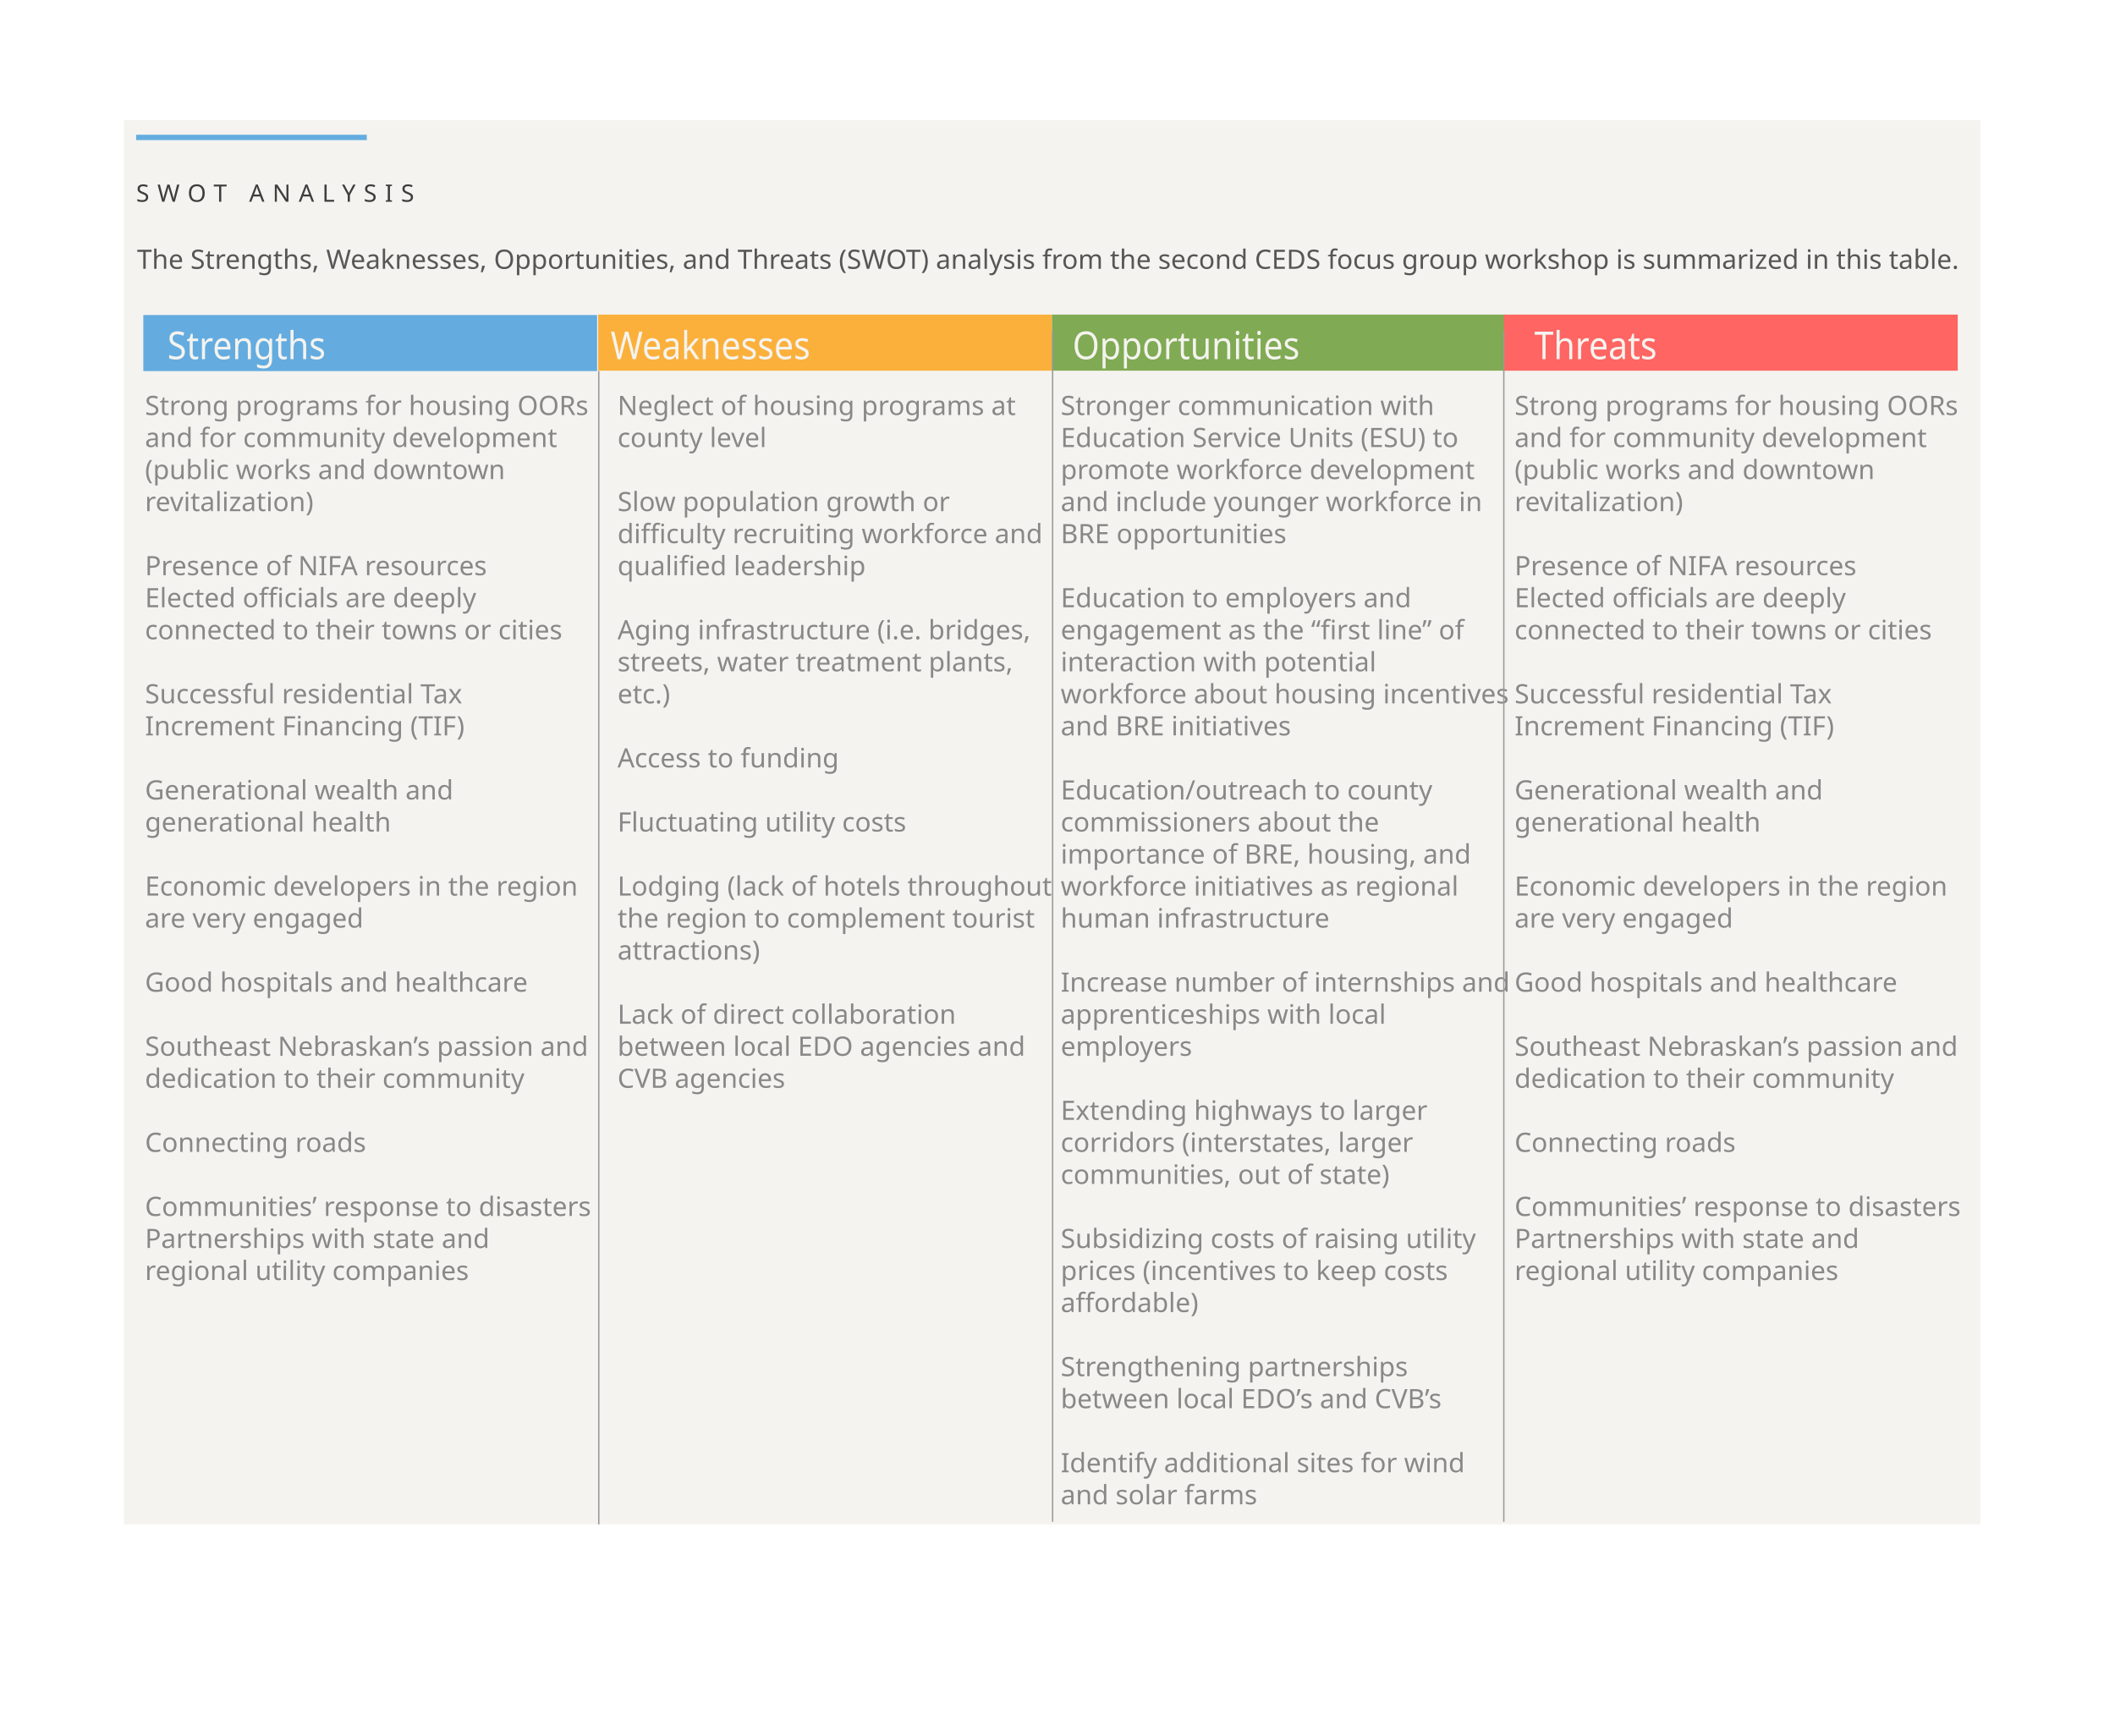
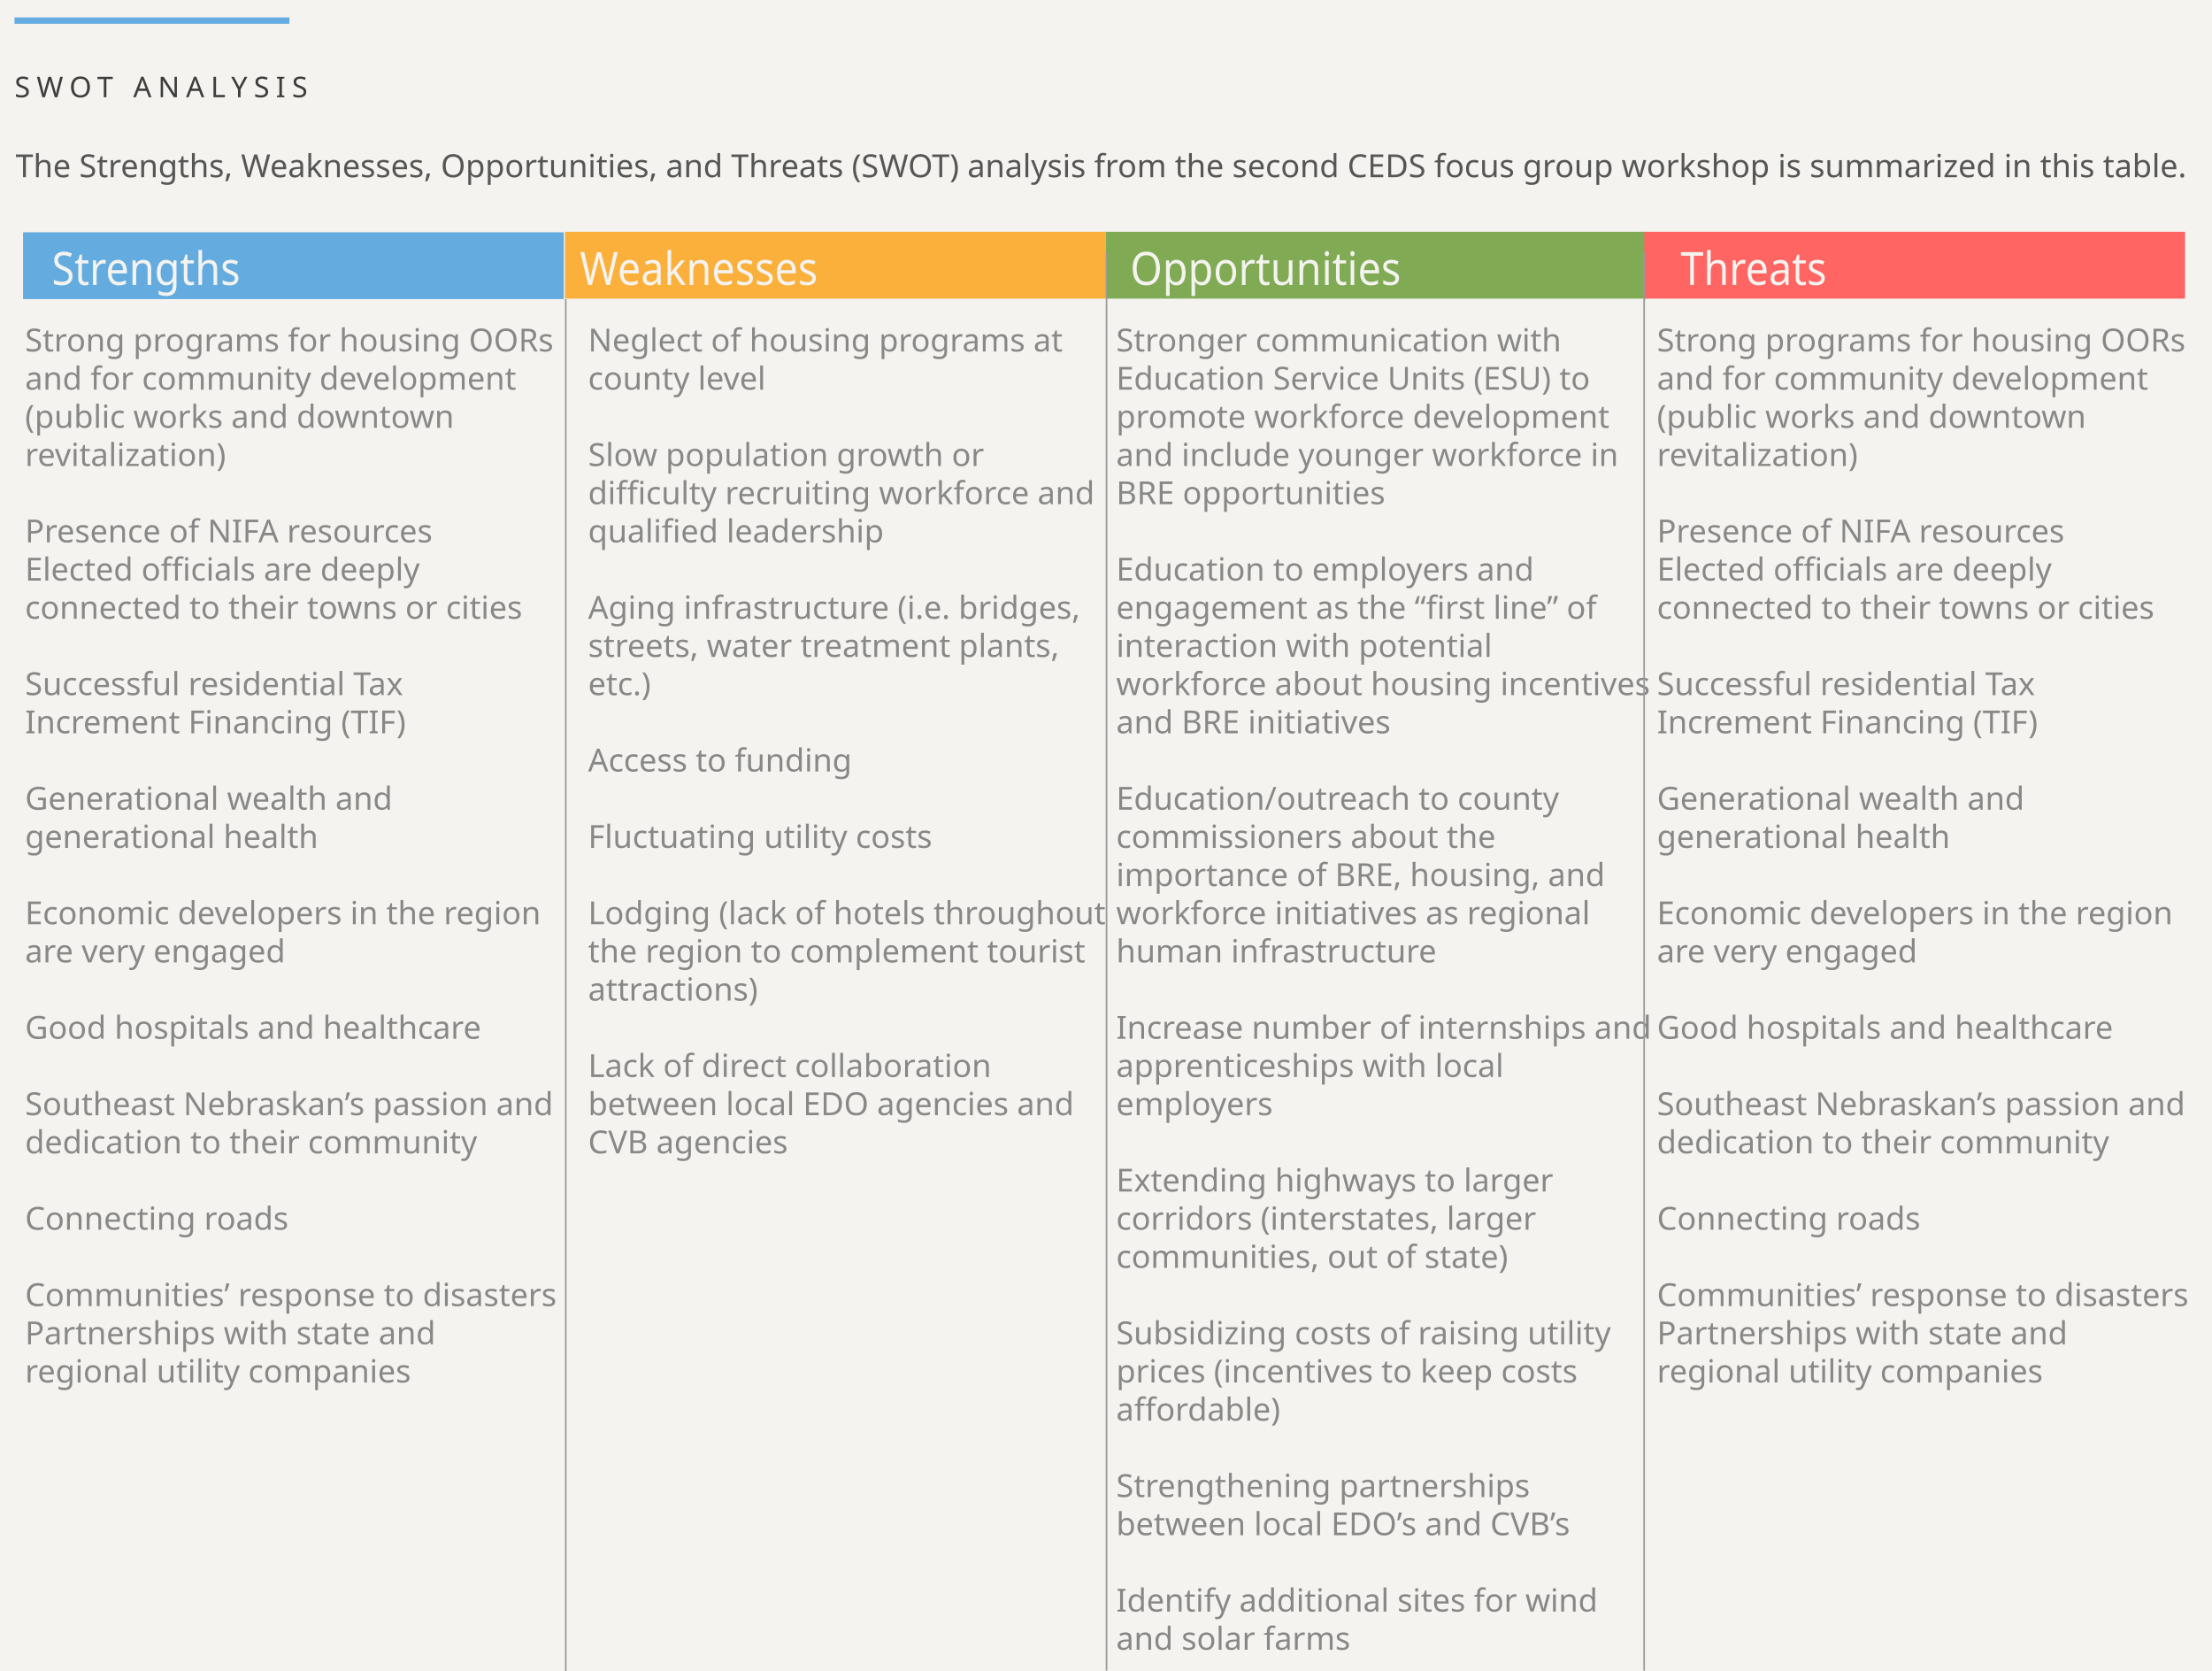
- <svg xmlns="http://www.w3.org/2000/svg" version="1.1" id="Layer_1" x="0px" y="0px" viewBox="0 0 792.2 650" style="enable-background:new 0 0 792.2 650;" xml:space="preserve">
+ <svg xmlns="http://www.w3.org/2000/svg" version="1.1" id="Layer_1" x="0px" y="0px" viewBox="0 0 695.34 525" style="enable-background:new 0 0 695.34 525;" xml:space="preserve">
  <style type="text/css">
	.st0{fill:#F4F3EF;}
	.st1{fill:none;}
	.st2{fill:#888888;}
	.st3{font-family:'Lora-Italic';}
	.st4{font-size:10px;}
	.st5{fill:#3D3D3D;}
	.st6{font-family:'Montserrat-Bold';}
	.st7{font-size:9px;}
- 	.st8{letter-spacing:3;}
+ 	.st8{letter-spacing:2;}
	.st9{fill:none;stroke:#64ACDF;stroke-width:2;}
	.st10{fill:#565656;}
	.st11{fill:#64ACDF;}
	.st12{fill:#FBB03B;}
	.st13{font-family:'Montserrat-Regular';}
- 	.st14{font-size:13px;}
+ 	.st14{font-size:14.444px;}
	.st15{fill:none;stroke:#999999;stroke-width:0.5;stroke-miterlimit:10;}
	.st16{fill:#80AA53;}
	.st17{fill:#FF6562;}
</style>
-   <rect x="46.43" y="45" class="st0" width="695.34" height="526" />
-   <rect x="54.3" y="147.9" class="st1" width="162.47" height="335.1" />
-   <text transform="matrix(1 0 0 1 54.2969 155.4485)">
-     <tspan x="0" y="0" class="st2 st3 st4">Strong programs for housing OORs </tspan>
-     <tspan x="0" y="12" class="st2 st3 st4">and for community development </tspan>
-     <tspan x="0" y="24" class="st2 st3 st4">(public works and downtown </tspan>
-     <tspan x="0" y="36" class="st2 st3 st4">revitalization)</tspan>
-     <tspan x="0" y="60" class="st2 st3 st4">Presence of NIFA resources </tspan>
-     <tspan x="0" y="72" class="st2 st3 st4">Elected officials are deeply </tspan>
-     <tspan x="0" y="84" class="st2 st3 st4">connected to their towns or cities</tspan>
-     <tspan x="0" y="108" class="st2 st3 st4">Successful residential Tax </tspan>
-     <tspan x="0" y="120" class="st2 st3 st4">Increment Financing (TIF)</tspan>
-     <tspan x="0" y="144" class="st2 st3 st4">Generational wealth and </tspan>
-     <tspan x="0" y="156" class="st2 st3 st4">generational health</tspan>
-     <tspan x="0" y="180" class="st2 st3 st4">Economic developers in the region </tspan>
-     <tspan x="0" y="192" class="st2 st3 st4">are very engaged</tspan>
-     <tspan x="0" y="216" class="st2 st3 st4">Good hospitals and healthcare</tspan>
-     <tspan x="0" y="240" class="st2 st3 st4">Southeast Nebraskan’s passion and </tspan>
-     <tspan x="0" y="252" class="st2 st3 st4">dedication to their community</tspan>
-     <tspan x="0" y="276" class="st2 st3 st4">Connecting roads</tspan>
-     <tspan x="0" y="300" class="st2 st3 st4">Communities’ response to disasters</tspan>
-     <tspan x="0" y="312" class="st2 st3 st4">Partnerships with state and </tspan>
-     <tspan x="0" y="324" class="st2 st3 st4">regional utility companies</tspan>
-   </text>
-   <rect x="231.3" y="147.9" class="st1" width="157.47" height="335.1" />
-   <text transform="matrix(1 0 0 1 231.2969 155.4485)">
-     <tspan x="0" y="0" class="st2 st3 st4">Neglect of housing programs at </tspan>
-     <tspan x="0" y="12" class="st2 st3 st4">county level</tspan>
-     <tspan x="0" y="36" class="st2 st3 st4">Slow population growth or </tspan>
-     <tspan x="0" y="48" class="st2 st3 st4">difficulty recruiting workforce and </tspan>
-     <tspan x="0" y="60" class="st2 st3 st4">qualified leadership</tspan>
-     <tspan x="0" y="84" class="st2 st3 st4">Aging infrastructure (i.e. bridges, </tspan>
-     <tspan x="0" y="96" class="st2 st3 st4">streets, water treatment plants, </tspan>
-     <tspan x="0" y="108" class="st2 st3 st4">etc.)</tspan>
-     <tspan x="0" y="132" class="st2 st3 st4">Access to funding</tspan>
-     <tspan x="0" y="156" class="st2 st3 st4">Fluctuating utility costs</tspan>
-     <tspan x="0" y="180" class="st2 st3 st4">Lodging (lack of hotels throughout </tspan>
-     <tspan x="0" y="192" class="st2 st3 st4">the region to complement tourist </tspan>
-     <tspan x="0" y="204" class="st2 st3 st4">attractions)</tspan>
-     <tspan x="0" y="228" class="st2 st3 st4">Lack of direct collaboration </tspan>
-     <tspan x="0" y="240" class="st2 st3 st4">between local EDO agencies and </tspan>
-     <tspan x="0" y="252" class="st2 st3 st4">CVB agencies</tspan>
-   </text>
-   <rect x="397.3" y="147.9" class="st1" width="161.47" height="492.1" />
-   <text transform="matrix(1 0 0 1 397.2968 155.4485)">
-     <tspan x="0" y="0" class="st2 st3 st4">Stronger communication with </tspan>
-     <tspan x="0" y="12" class="st2 st3 st4">Education Service Units (ESU) to </tspan>
-     <tspan x="0" y="24" class="st2 st3 st4">promote workforce development </tspan>
-     <tspan x="0" y="36" class="st2 st3 st4">and include younger workforce in </tspan>
-     <tspan x="0" y="48" class="st2 st3 st4">BRE opportunities</tspan>
-     <tspan x="0" y="72" class="st2 st3 st4">Education to employers and </tspan>
-     <tspan x="0" y="84" class="st2 st3 st4">engagement as the “first line” of </tspan>
-     <tspan x="0" y="96" class="st2 st3 st4">interaction with potential </tspan>
-     <tspan x="0" y="108" class="st2 st3 st4">workforce about housing incentives </tspan>
-     <tspan x="0" y="120" class="st2 st3 st4">and BRE initiatives</tspan>
-     <tspan x="0" y="144" class="st2 st3 st4">Education/outreach to county </tspan>
-     <tspan x="0" y="156" class="st2 st3 st4">commissioners about the </tspan>
-     <tspan x="0" y="168" class="st2 st3 st4">importance of BRE, housing, and </tspan>
-     <tspan x="0" y="180" class="st2 st3 st4">workforce initiatives as regional </tspan>
-     <tspan x="0" y="192" class="st2 st3 st4">human infrastructure</tspan>
-     <tspan x="0" y="216" class="st2 st3 st4">Increase number of internships and </tspan>
-     <tspan x="0" y="228" class="st2 st3 st4">apprenticeships with local </tspan>
-     <tspan x="0" y="240" class="st2 st3 st4">employers</tspan>
-     <tspan x="0" y="264" class="st2 st3 st4">Extending highways to larger </tspan>
-     <tspan x="0" y="276" class="st2 st3 st4">corridors (interstates, larger </tspan>
-     <tspan x="0" y="288" class="st2 st3 st4">communities, out of state)</tspan>
-     <tspan x="0" y="312" class="st2 st3 st4">Subsidizing costs of raising utility </tspan>
-     <tspan x="0" y="324" class="st2 st3 st4">prices (incentives to keep costs </tspan>
-     <tspan x="0" y="336" class="st2 st3 st4">affordable)</tspan>
-     <tspan x="0" y="360" class="st2 st3 st4">Strengthening partnerships </tspan>
-     <tspan x="0" y="372" class="st2 st3 st4">between local EDO’s and CVB’s </tspan>
-     <tspan x="0" y="396" class="st2 st3 st4">Identify additional sites for wind </tspan>
-     <tspan x="0" y="408" class="st2 st3 st4">and solar farms</tspan>
-   </text>
-   <rect x="567.3" y="147.9" class="st1" width="162.47" height="335.1" />
-   <text transform="matrix(1 0 0 1 567.2969 155.4485)">
-     <tspan x="0" y="0" class="st2 st3 st4">Strong programs for housing OORs </tspan>
-     <tspan x="0" y="12" class="st2 st3 st4">and for community development </tspan>
-     <tspan x="0" y="24" class="st2 st3 st4">(public works and downtown </tspan>
-     <tspan x="0" y="36" class="st2 st3 st4">revitalization)</tspan>
-     <tspan x="0" y="60" class="st2 st3 st4">Presence of NIFA resources </tspan>
-     <tspan x="0" y="72" class="st2 st3 st4">Elected officials are deeply </tspan>
-     <tspan x="0" y="84" class="st2 st3 st4">connected to their towns or cities</tspan>
-     <tspan x="0" y="108" class="st2 st3 st4">Successful residential Tax </tspan>
-     <tspan x="0" y="120" class="st2 st3 st4">Increment Financing (TIF)</tspan>
-     <tspan x="0" y="144" class="st2 st3 st4">Generational wealth and </tspan>
-     <tspan x="0" y="156" class="st2 st3 st4">generational health</tspan>
-     <tspan x="0" y="180" class="st2 st3 st4">Economic developers in the region </tspan>
-     <tspan x="0" y="192" class="st2 st3 st4">are very engaged</tspan>
-     <tspan x="0" y="216" class="st2 st3 st4">Good hospitals and healthcare</tspan>
-     <tspan x="0" y="240" class="st2 st3 st4">Southeast Nebraskan’s passion and </tspan>
-     <tspan x="0" y="252" class="st2 st3 st4">dedication to their community</tspan>
-     <tspan x="0" y="276" class="st2 st3 st4">Connecting roads</tspan>
-     <tspan x="0" y="300" class="st2 st3 st4">Communities’ response to disasters</tspan>
-     <tspan x="0" y="312" class="st2 st3 st4">Partnerships with state and </tspan>
-     <tspan x="0" y="324" class="st2 st3 st4">regional utility companies</tspan>
-   </text>
-   <text transform="matrix(1 0 0 1 50.9902 75.56)" class="st5 st6 st7 st8">SWOT ANALYSIS</text>
-   <line class="st9" x1="50.99" y1="51.47" x2="137.39" y2="51.47" />
+   <rect class="st0" width="695.34" height="526" />
+   <rect x="7.87" y="102.9" class="st1" width="162.47" height="335.1" />
+   <text transform="matrix(1 0 0 1 7.8669 110.4485)" class="st2 st3 st4">Strong programs for housing OORs </text>
+   <text transform="matrix(1 0 0 1 7.8669 122.4485)" class="st2 st3 st4">and for community development </text>
+   <text transform="matrix(1 0 0 1 7.8669 134.4485)" class="st2 st3 st4">(public works and downtown </text>
+   <text transform="matrix(1 0 0 1 7.8669 146.4485)" class="st2 st3 st4">revitalization)</text>
+   <text transform="matrix(1 0 0 1 7.8669 170.4485)" class="st2 st3 st4">Presence of NIFA resources </text>
+   <text transform="matrix(1 0 0 1 7.8669 182.4485)" class="st2 st3 st4">Elected officials are deeply </text>
+   <text transform="matrix(1 0 0 1 7.8669 194.4485)" class="st2 st3 st4">connected to their towns or cities</text>
+   <text transform="matrix(1 0 0 1 7.8669 218.4485)" class="st2 st3 st4">Successful residential Tax </text>
+   <text transform="matrix(1 0 0 1 7.8669 230.4485)" class="st2 st3 st4">Increment Financing (TIF)</text>
+   <text transform="matrix(1 0 0 1 7.8669 254.4485)" class="st2 st3 st4">Generational wealth and </text>
+   <text transform="matrix(1 0 0 1 7.8669 266.4485)" class="st2 st3 st4">generational health</text>
+   <text transform="matrix(1 0 0 1 7.8669 290.4485)" class="st2 st3 st4">Economic developers in the region </text>
+   <text transform="matrix(1 0 0 1 7.8669 302.4485)" class="st2 st3 st4">are very engaged</text>
+   <text transform="matrix(1 0 0 1 7.8669 326.4485)" class="st2 st3 st4">Good hospitals and healthcare</text>
+   <text transform="matrix(1 0 0 1 7.8669 350.4485)" class="st2 st3 st4">Southeast Nebraskan’s passion and </text>
+   <text transform="matrix(1 0 0 1 7.8669 362.4485)" class="st2 st3 st4">dedication to their community</text>
+   <text transform="matrix(1 0 0 1 7.8669 386.4485)" class="st2 st3 st4">Connecting roads</text>
+   <text transform="matrix(1 0 0 1 7.8669 410.4485)" class="st2 st3 st4">Communities’ response to disasters</text>
+   <text transform="matrix(1 0 0 1 7.8669 422.4485)" class="st2 st3 st4">Partnerships with state and </text>
+   <text transform="matrix(1 0 0 1 7.8669 434.4485)" class="st2 st3 st4">regional utility companies</text>
+   <rect x="184.87" y="102.9" class="st1" width="157.47" height="335.1" />
+   <text transform="matrix(1 0 0 1 184.8669 110.4485)" class="st2 st3 st4">Neglect of housing programs at </text>
+   <text transform="matrix(1 0 0 1 184.8669 122.4485)" class="st2 st3 st4">county level</text>
+   <text transform="matrix(1 0 0 1 184.8669 146.4485)" class="st2 st3 st4">Slow population growth or </text>
+   <text transform="matrix(1 0 0 1 184.8669 158.4485)" class="st2 st3 st4">difficulty recruiting workforce and </text>
+   <text transform="matrix(1 0 0 1 184.8669 170.4485)" class="st2 st3 st4">qualified leadership</text>
+   <text transform="matrix(1 0 0 1 184.8669 194.4485)" class="st2 st3 st4">Aging infrastructure (i.e. bridges, </text>
+   <text transform="matrix(1 0 0 1 184.8669 206.4485)" class="st2 st3 st4">streets, water treatment plants, </text>
+   <text transform="matrix(1 0 0 1 184.8669 218.4485)" class="st2 st3 st4">etc.)</text>
+   <text transform="matrix(1 0 0 1 184.8669 242.4485)" class="st2 st3 st4">Access to funding</text>
+   <text transform="matrix(1 0 0 1 184.8669 266.4485)" class="st2 st3 st4">Fluctuating utility costs</text>
+   <text transform="matrix(1 0 0 1 184.8669 290.4485)" class="st2 st3 st4">Lodging (lack of hotels throughout </text>
+   <text transform="matrix(1 0 0 1 184.8669 302.4485)" class="st2 st3 st4">the region to complement tourist </text>
+   <text transform="matrix(1 0 0 1 184.8669 314.4485)" class="st2 st3 st4">attractions)</text>
+   <text transform="matrix(1 0 0 1 184.8669 338.4485)" class="st2 st3 st4">Lack of direct collaboration </text>
+   <text transform="matrix(1 0 0 1 184.8669 350.4485)" class="st2 st3 st4">between local EDO agencies and </text>
+   <text transform="matrix(1 0 0 1 184.8669 362.4485)" class="st2 st3 st4">CVB agencies</text>
+   <rect x="350.87" y="102.9" class="st1" width="161.47" height="492.1" />
+   <text transform="matrix(1 0 0 1 350.8668 110.4485)" class="st2 st3 st4">Stronger communication with </text>
+   <text transform="matrix(1 0 0 1 350.8668 122.4485)" class="st2 st3 st4">Education Service Units (ESU) to </text>
+   <text transform="matrix(1 0 0 1 350.8668 134.4485)" class="st2 st3 st4">promote workforce development </text>
+   <text transform="matrix(1 0 0 1 350.8668 146.4485)" class="st2 st3 st4">and include younger workforce in </text>
+   <text transform="matrix(1 0 0 1 350.8668 158.4485)" class="st2 st3 st4">BRE opportunities</text>
+   <text transform="matrix(1 0 0 1 350.8668 182.4485)" class="st2 st3 st4">Education to employers and </text>
+   <text transform="matrix(1 0 0 1 350.8668 194.4485)" class="st2 st3 st4">engagement as the “first line” of </text>
+   <text transform="matrix(1 0 0 1 350.8668 206.4485)" class="st2 st3 st4">interaction with potential </text>
+   <text transform="matrix(1 0 0 1 350.8668 218.4485)" class="st2 st3 st4">workforce about housing incentives </text>
+   <text transform="matrix(1 0 0 1 350.8668 230.4485)" class="st2 st3 st4">and BRE initiatives</text>
+   <text transform="matrix(1 0 0 1 350.8668 254.4485)" class="st2 st3 st4">Education/outreach to county </text>
+   <text transform="matrix(1 0 0 1 350.8668 266.4485)" class="st2 st3 st4">commissioners about the </text>
+   <text transform="matrix(1 0 0 1 350.8668 278.4485)" class="st2 st3 st4">importance of BRE, housing, and </text>
+   <text transform="matrix(1 0 0 1 350.8668 290.4485)" class="st2 st3 st4">workforce initiatives as regional </text>
+   <text transform="matrix(1 0 0 1 350.8668 302.4485)" class="st2 st3 st4">human infrastructure</text>
+   <text transform="matrix(1 0 0 1 350.8668 326.4485)" class="st2 st3 st4">Increase number of internships and </text>
+   <text transform="matrix(1 0 0 1 350.8668 338.4485)" class="st2 st3 st4">apprenticeships with local </text>
+   <text transform="matrix(1 0 0 1 350.8668 350.4485)" class="st2 st3 st4">employers</text>
+   <text transform="matrix(1 0 0 1 350.8668 374.4485)" class="st2 st3 st4">Extending highways to larger </text>
+   <text transform="matrix(1 0 0 1 350.8668 386.4485)" class="st2 st3 st4">corridors (interstates, larger </text>
+   <text transform="matrix(1 0 0 1 350.8668 398.4485)" class="st2 st3 st4">communities, out of state)</text>
+   <text transform="matrix(1 0 0 1 350.8668 422.4485)" class="st2 st3 st4">Subsidizing costs of raising utility </text>
+   <text transform="matrix(1 0 0 1 350.8668 434.4485)" class="st2 st3 st4">prices (incentives to keep costs </text>
+   <text transform="matrix(1 0 0 1 350.8668 446.4485)" class="st2 st3 st4">affordable)</text>
+   <text transform="matrix(1 0 0 1 350.8668 470.4485)" class="st2 st3 st4">Strengthening partnerships </text>
+   <text transform="matrix(1 0 0 1 350.8668 482.4485)" class="st2 st3 st4">between local EDO’s and CVB’s </text>
+   <text transform="matrix(1 0 0 1 350.8668 506.4485)" class="st2 st3 st4">Identify additional sites for wind </text>
+   <text transform="matrix(1 0 0 1 350.8668 518.4485)" class="st2 st3 st4">and solar farms</text>
+   <rect x="520.87" y="102.9" class="st1" width="162.47" height="335.1" />
+   <text transform="matrix(1 0 0 1 520.8669 110.4485)" class="st2 st3 st4">Strong programs for housing OORs </text>
+   <text transform="matrix(1 0 0 1 520.8669 122.4485)" class="st2 st3 st4">and for community development </text>
+   <text transform="matrix(1 0 0 1 520.8669 134.4485)" class="st2 st3 st4">(public works and downtown </text>
+   <text transform="matrix(1 0 0 1 520.8669 146.4485)" class="st2 st3 st4">revitalization)</text>
+   <text transform="matrix(1 0 0 1 520.8669 170.4485)" class="st2 st3 st4">Presence of NIFA resources </text>
+   <text transform="matrix(1 0 0 1 520.8669 182.4485)" class="st2 st3 st4">Elected officials are deeply </text>
+   <text transform="matrix(1 0 0 1 520.8669 194.4485)" class="st2 st3 st4">connected to their towns or cities</text>
+   <text transform="matrix(1 0 0 1 520.8669 218.4485)" class="st2 st3 st4">Successful residential Tax </text>
+   <text transform="matrix(1 0 0 1 520.8669 230.4485)" class="st2 st3 st4">Increment Financing (TIF)</text>
+   <text transform="matrix(1 0 0 1 520.8669 254.4485)" class="st2 st3 st4">Generational wealth and </text>
+   <text transform="matrix(1 0 0 1 520.8669 266.4485)" class="st2 st3 st4">generational health</text>
+   <text transform="matrix(1 0 0 1 520.8669 290.4485)" class="st2 st3 st4">Economic developers in the region </text>
+   <text transform="matrix(1 0 0 1 520.8669 302.4485)" class="st2 st3 st4">are very engaged</text>
+   <text transform="matrix(1 0 0 1 520.8669 326.4485)" class="st2 st3 st4">Good hospitals and healthcare</text>
+   <text transform="matrix(1 0 0 1 520.8669 350.4485)" class="st2 st3 st4">Southeast Nebraskan’s passion and </text>
+   <text transform="matrix(1 0 0 1 520.8669 362.4485)" class="st2 st3 st4">dedication to their community</text>
+   <text transform="matrix(1 0 0 1 520.8669 386.4485)" class="st2 st3 st4">Connecting roads</text>
+   <text transform="matrix(1 0 0 1 520.8669 410.4485)" class="st2 st3 st4">Communities’ response to disasters</text>
+   <text transform="matrix(1 0 0 1 520.8669 422.4485)" class="st2 st3 st4">Partnerships with state and </text>
+   <text transform="matrix(1 0 0 1 520.8669 434.4485)" class="st2 st3 st4">regional utility companies</text>
+   <text transform="matrix(1 0 0 1 4.5602 30.56)" class="st5 st6 st7 st8">SWOT ANALYSIS</text>
+   <line class="st9" x1="4.56" y1="6.47" x2="90.96" y2="6.47" />
  <g>
-     <rect x="51.34" y="93.14" class="st1" width="716.43" height="16.86" />
-     <text transform="matrix(1 0 0 1 51.341 100.6884)" class="st10 st3 st4">The Strengths, Weaknesses, Opportunities, and Threats (SWOT) analysis from the second CEDS focus group workshop is summarized in this table.</text>
+     <rect x="4.91" y="48.14" class="st1" width="716.43" height="16.86" />
+     <text transform="matrix(1 0 0 1 4.911 55.6884)" class="st10 st3 st4">The Strengths, Weaknesses, Opportunities, and Threats (SWOT) analysis from the second CEDS focus group workshop is summarized in this table.</text>
  </g>
-   <rect x="53.68" y="118" class="st11" width="169.98" height="21" />
-   <rect x="224.05" y="117.84" class="st12" width="169.98" height="21" />
-   <rect x="228.71" y="124.89" class="st1" width="154.06" height="14.11" />
-   <text transform="matrix(1 0 0 1.1111 228.7119 134.5355)" class="st0 st13 st14">Weaknesses </text>
-   <rect x="62.71" y="124.89" class="st1" width="154.06" height="14.11" />
-   <text transform="matrix(1 0 0 1.1111 62.7119 134.5355)" class="st0 st13 st14">Strengths</text>
-   <line class="st15" x1="224.27" y1="139" x2="224.27" y2="571" />
-   <rect x="394.03" y="117.84" class="st16" width="169.98" height="21" />
-   <rect x="563.31" y="117.84" class="st17" width="169.98" height="21" />
-   <line class="st15" x1="563.27" y1="124" x2="563.27" y2="570" />
-   <line class="st15" x1="394.27" y1="124" x2="394.27" y2="570" />
-   <rect x="401.71" y="124.89" class="st1" width="154.06" height="14.11" />
-   <text transform="matrix(1 0 0 1.1111 401.7119 134.5355)" class="st0 st13 st14">Opportunities</text>
-   <rect x="574.71" y="124.89" class="st1" width="154.06" height="14.11" />
-   <text transform="matrix(1 0 0 1.1111 574.7119 134.5355)" class="st0 st13 st14">Threats</text>
+   <rect x="7.25" y="73" class="st11" width="169.98" height="21" />
+   <rect x="177.62" y="72.84" class="st12" width="169.98" height="21" />
+   <rect x="182.28" y="79.89" class="st1" width="154.06" height="14.11" />
+   <text transform="matrix(0.9 0 0 1 182.2819 89.5352)" class="st0 st13 st14">Weaknesses </text>
+   <rect x="16.28" y="79.89" class="st1" width="154.06" height="14.11" />
+   <text transform="matrix(0.9 0 0 1 16.2819 89.5352)" class="st0 st13 st14">Strengths</text>
+   <line class="st15" x1="177.84" y1="94" x2="177.84" y2="526" />
+   <rect x="347.6" y="72.84" class="st16" width="169.98" height="21" />
+   <rect x="516.88" y="72.84" class="st17" width="169.98" height="21" />
+   <line class="st15" x1="516.84" y1="79" x2="516.84" y2="525" />
+   <line class="st15" x1="347.84" y1="79" x2="347.84" y2="525" />
+   <rect x="355.28" y="79.89" class="st1" width="154.06" height="14.11" />
+   <text transform="matrix(0.9 0 0 1 355.2819 89.5352)" class="st0 st13 st14">Opportunities</text>
+   <rect x="528.28" y="79.89" class="st1" width="154.06" height="14.11" />
+   <text transform="matrix(0.9 0 0 1 528.2819 89.5352)" class="st0 st13 st14">Threats</text>
</svg>
